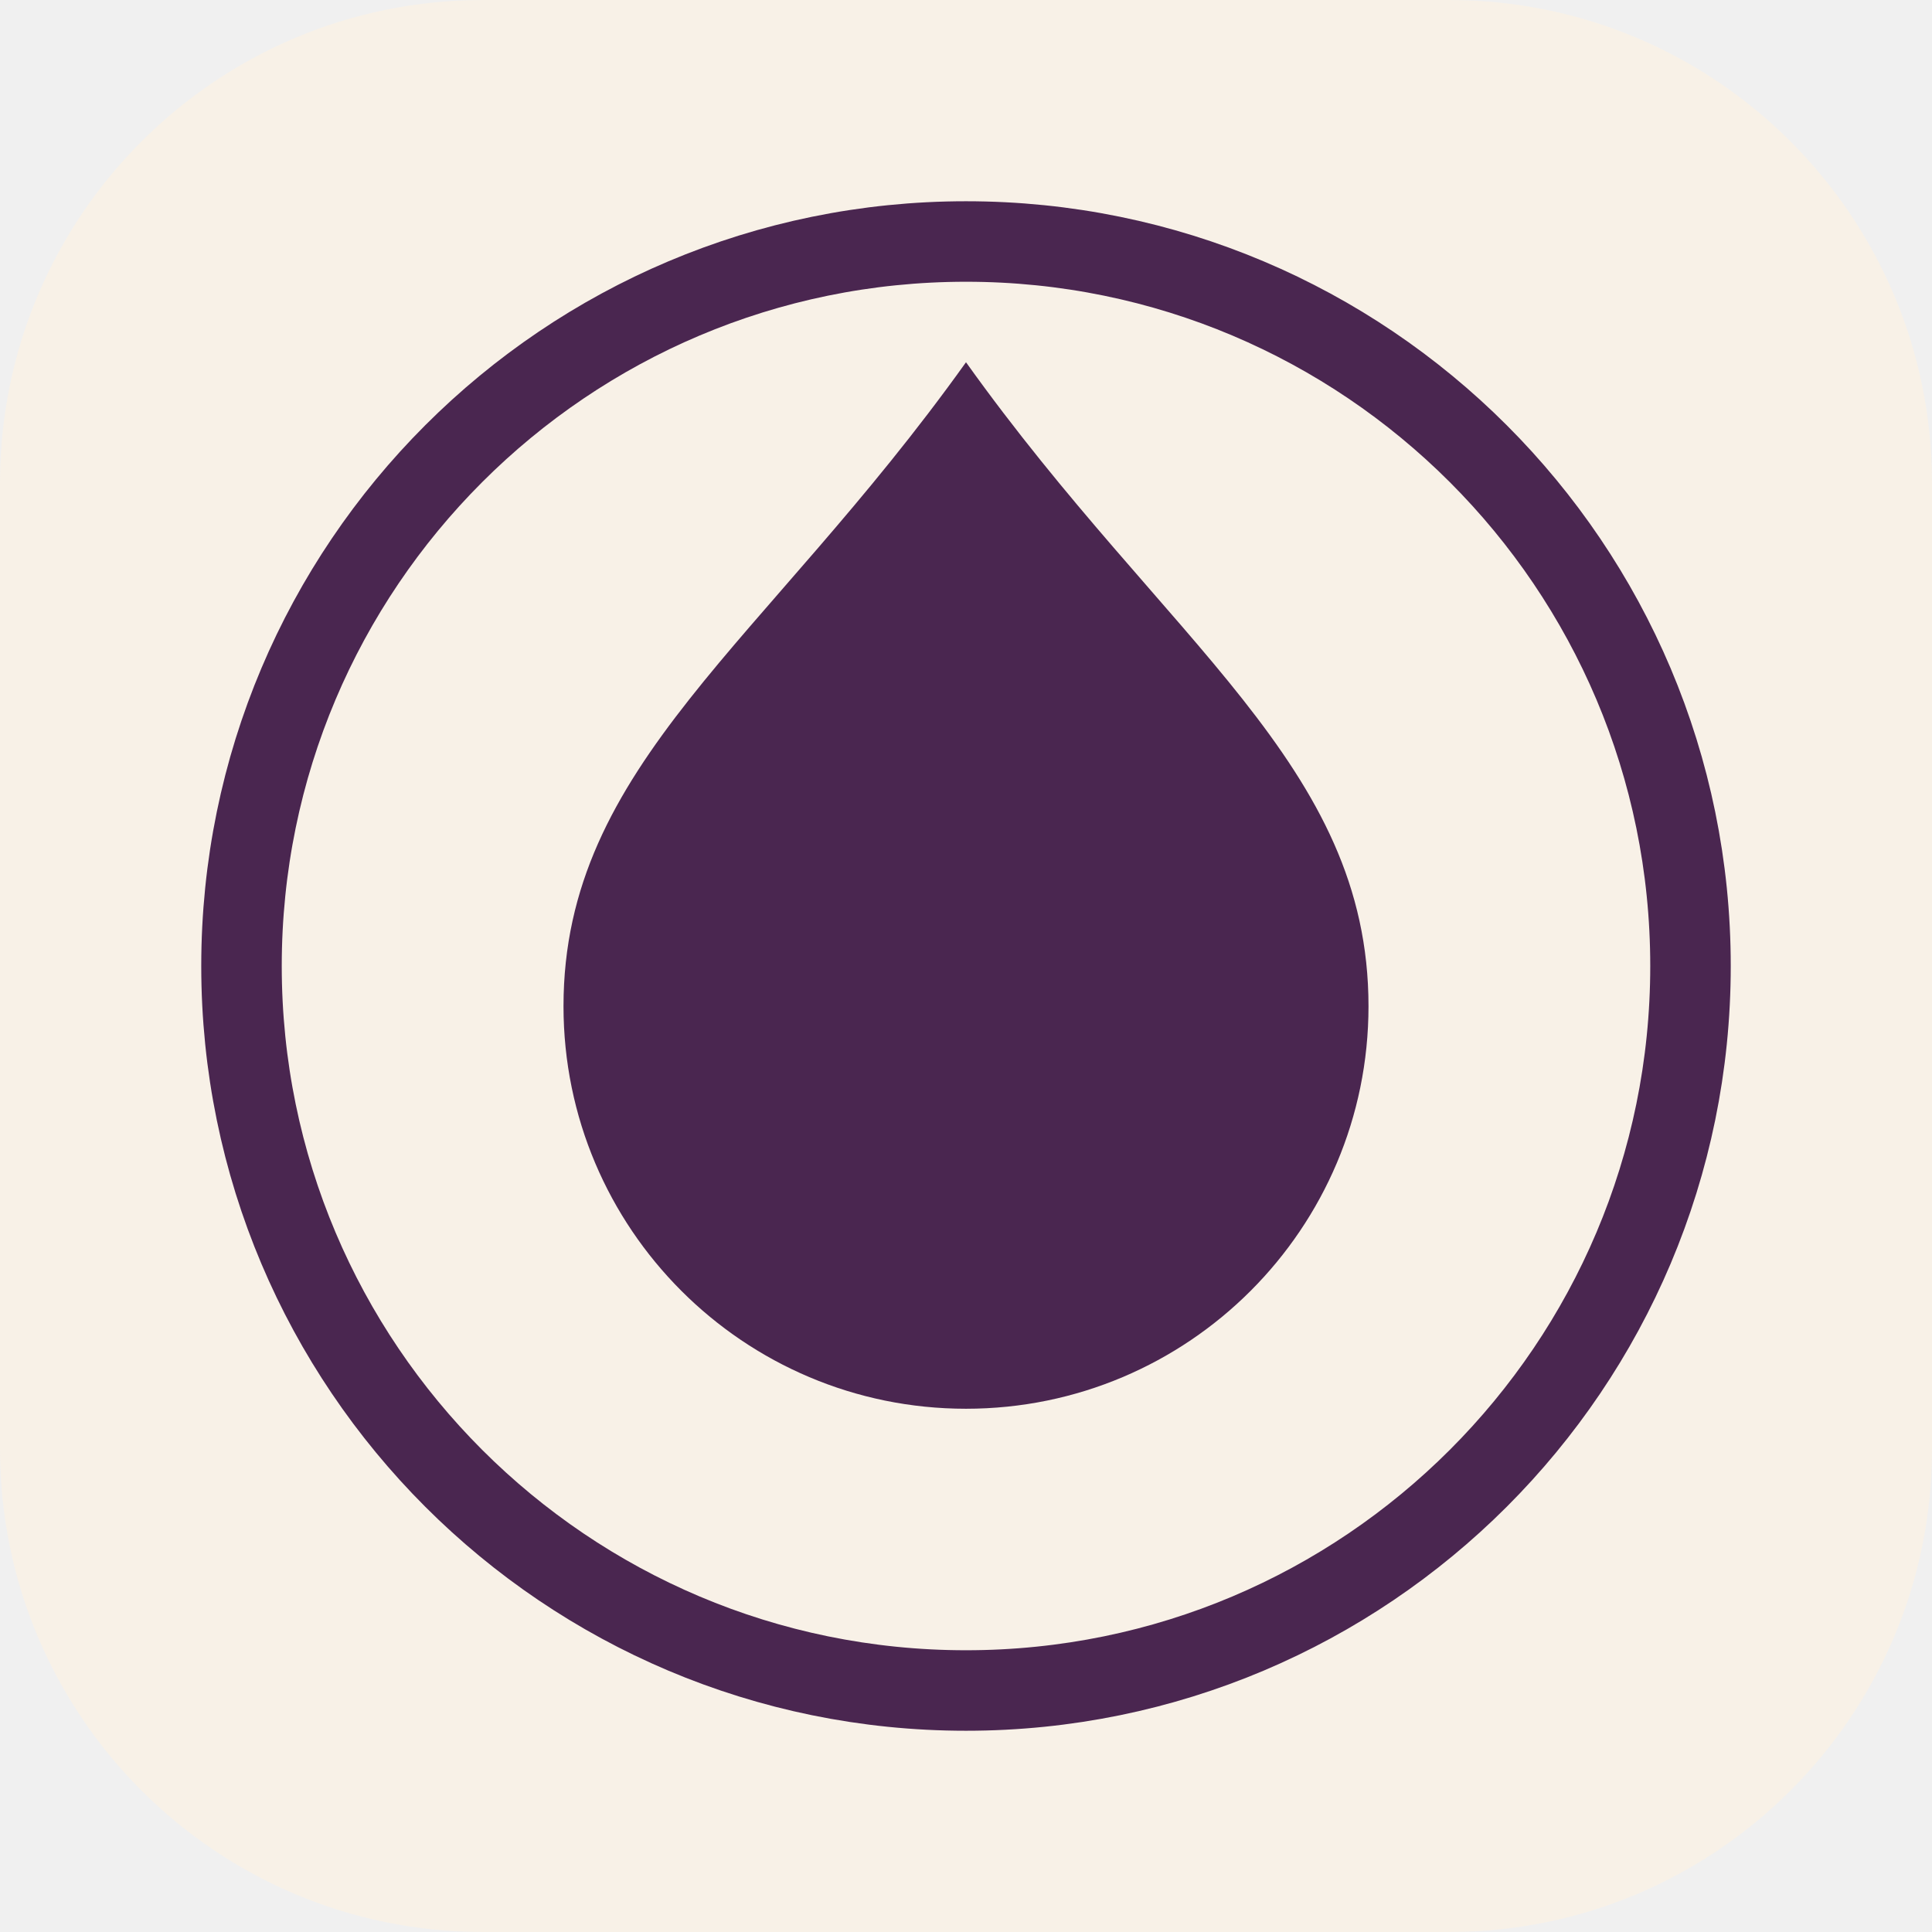
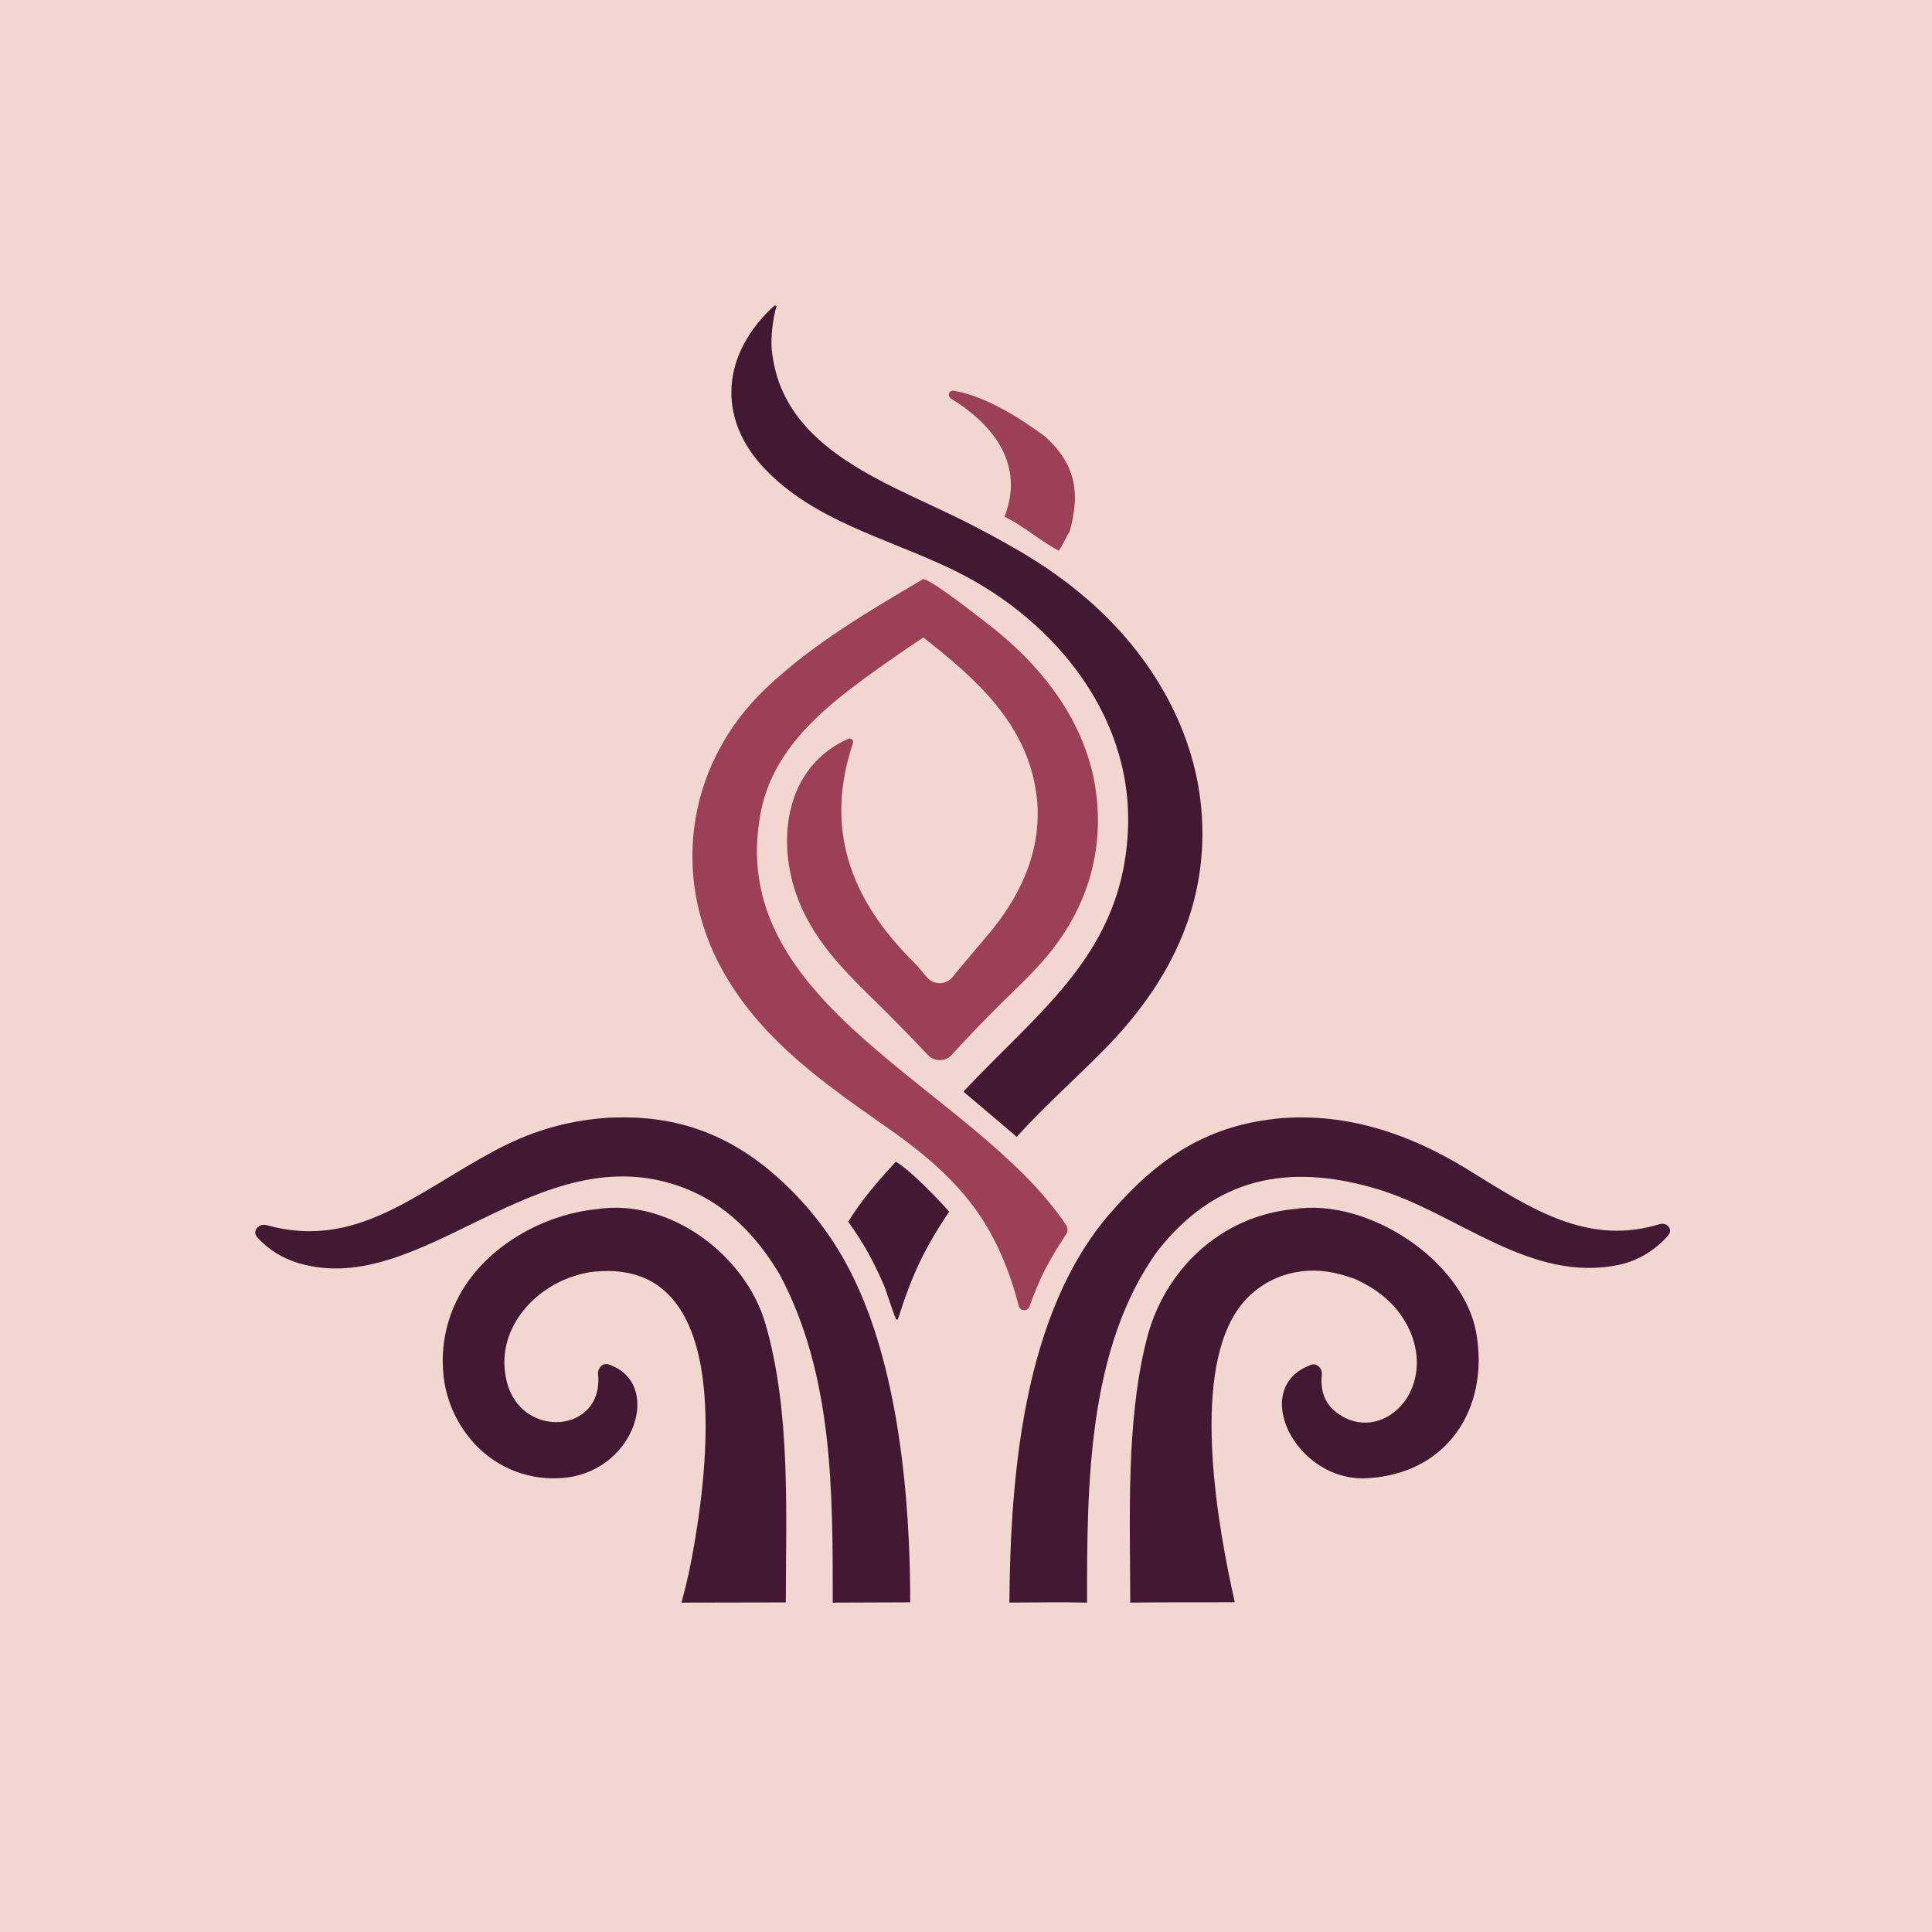
- <svg xmlns="http://www.w3.org/2000/svg" viewBox="0 0 48 48">
-   <rect width="48" height="48" rx="12" fill="#F8F1E7" />
-   <circle cx="24" cy="24" r="18" fill="none" stroke="#4A2650" stroke-width="2" />
-   <path d="M24 9c-5 7-10 10-10 16a10 10 0 0 0 20 0c0-6-5-9-10-16Z" fill="#4A2650" />
+ <svg xmlns="http://www.w3.org/2000/svg" width="1091" height="1091" viewBox="0 0 1091 1091" fill="none">
+   <g clip-path="url(#clip0_1_55)">
+     <path d="M0 0H753.5H1091V593.5V1091H0V0Z" fill="#F2D7D0" />
+     <path d="M521.311 327C526.179 327.148 559.765 353.736 564.801 357.943C594.638 382.867 616.974 415.548 619.708 454.936C621.95 487.246 611.214 516.658 590.089 541.303C581.812 550.959 572.701 559.315 563.672 568.318C554.695 577.199 545.963 586.317 537.485 595.661C533.906 599.604 527.712 599.685 524.056 595.814C516.547 587.866 508.926 580.021 501.195 572.283C481.233 552.387 461.176 534.816 450.751 507.951C437.784 474.538 443.576 432.788 479.094 417.189C480.65 416.505 482.202 418.038 481.662 419.65C465.687 467.372 479.544 507.102 515.669 543.005C518.041 545.363 520.716 548.51 523.324 551.743C527.098 556.42 534.273 556.322 538.018 551.622C545.186 542.628 552.72 534.257 560.129 525.18C577.769 503.57 588.829 477.564 585.361 449.32C580.446 409.287 551.575 383.582 521.405 359.998C510.152 367.423 499.084 375.119 488.212 383.077C461.835 402.383 436.512 424.705 429.808 457.744C407.444 567.974 549.369 613.452 601.999 691.701C603.116 693.362 603.062 695.526 601.949 697.19C591.939 712.167 586.787 722.474 581.329 737.824C580.312 740.684 576.087 740.507 575.32 737.57C572.643 727.321 569.658 718.13 564.988 707.613C550.311 674.563 526.921 654.654 497.558 634.367C464.296 610.986 432.884 588.622 411.338 553.701C377.868 499.457 386.179 432.464 432.802 388.414C459.352 363.327 489.925 345.59 521.311 327Z" fill="#9B4057" />
+     <path d="M437.112 172.763C437.531 172.381 438.202 172.511 438.446 173.022C436.467 179.597 435.167 190.573 435.812 197.295C441.396 255.479 504.553 273.448 548.8 296.467C573.667 309.404 593.628 320.689 614.438 338.764C650.533 370.111 675.804 413.347 678.703 461.025C681.859 512.924 659.597 556.104 623.612 592.647C607.476 609.032 589.389 625.063 574.118 642L568.917 637.517L544.045 616.431C587.398 570.095 634.647 537.644 637.002 467.121C639.184 401.798 592.629 346.982 535.072 320.318C499.804 303.684 459.862 293.903 432.123 265.013C403.869 235.586 408.088 199.233 437.112 172.763Z" fill="#431833" />
+     <path d="M730.662 682.775C772.45 676.244 826.623 711.944 833.709 753.111C840.95 795.317 817.381 832.352 771.858 834.765C731.608 836.901 705.09 783.488 740.348 770.73C743.771 769.491 746.793 772.817 746.426 776.439C745.392 786.668 748.758 795.294 759.848 800.812C765.731 803.707 772.549 804.165 778.777 802.072C786.426 799.553 792.781 793.363 796.218 786.335C805.514 767.322 797.07 745.044 781.348 732.124C776.092 727.806 771.496 725.228 765.459 722.344C753.802 718.102 743.08 716.126 730.627 718.65C717.15 721.387 705.388 729.421 698.057 740.896C672.877 779.54 687.769 862.543 697.281 904.787C677.591 904.918 657.947 904.706 638.24 905C638.223 856.688 635.702 803.773 647.402 756.754C657.17 717.505 688.857 686.768 730.662 682.775Z" fill="#431833" />
+     <path d="M337.453 682.751C378.304 676.624 420.943 708.88 432.134 747.18C446.583 796.631 443.814 853.565 443.743 904.885L384.803 905C387.826 894.453 390.264 882.605 392.119 871.746C400.336 823.633 414.131 707.162 332.351 718.499C330.986 718.775 329.627 719.078 328.274 719.408C301.172 726.107 279 751.556 286.191 780.258C294.43 813.143 340.895 809.387 337.735 776.236C337.398 772.702 340.237 769.373 343.607 770.488C374.359 780.662 358.969 829.67 320.045 834.353C303.877 836.357 287.579 831.783 274.865 821.67C261.304 810.959 252.33 794.152 250.484 777.1C248.118 756.049 254.491 734.951 268.133 718.668C284.709 698.571 311.489 685.197 337.453 682.751Z" fill="#431833" />
+     <path d="M724.129 631.395C761.242 628.659 795.703 640.359 827.041 659.358C856.43 677.177 886.95 699.146 923.323 694.31C928.338 693.643 932.731 692.619 937.059 691.317C941.399 690.012 944.961 694.237 941.993 697.661C934.976 705.756 925.375 711.771 914.855 714.106C864.1 725.206 822.891 684.593 776.466 671.075C727.138 656.713 686.233 665.068 653.825 706.221C613.9 761.178 613.83 839.56 613.867 905C599.81 904.624 584.182 904.967 570 904.967C570.559 833.058 577.93 741.81 626.68 685.393C653.928 653.859 682.054 634.939 724.129 631.395Z" fill="#431833" />
+     <path d="M341.329 631.343C343.907 631.04 349.359 631.006 352.034 631C389.979 630.916 419.697 645.206 446.227 671.551C460.048 685.219 471.566 701.003 480.343 718.3C507.285 770.959 514.054 846.063 514 904.836L470.239 905C470.285 842.038 470.525 776.083 440.062 719.302C427.071 697.737 409.911 679.763 385.83 670.653C303.976 639.685 238.628 733.755 168.909 713.384C159.369 710.596 151.573 705.605 145.327 698.791C142.122 695.295 146.04 690.577 150.61 691.849C200.891 705.844 234.61 673.789 278.567 650.19C299.013 639.213 318.258 633.217 341.329 631.343Z" fill="#431833" />
+     <path d="M537.359 225.326C534.774 223.738 535.676 220.17 538.668 220.671C556.944 223.731 576.793 236.642 590.074 246.433C608.452 263.032 609.677 279.631 604.01 300.328C602.373 302.407 599.63 308.962 597.834 311C587.445 305.458 577.875 296.905 567.205 291.777C578.538 263.198 561.995 240.471 537.359 225.326Z" fill="#9B4057" />
+     <path d="M505.897 656C514.552 661.232 529.248 676.662 536 684.212C521.465 705.957 514.983 720.141 507.148 744.714C506.876 745.314 506.165 745.365 505.899 744.762C504.115 740.709 500.484 728.804 499.033 725.489C492.83 711.324 487.877 702.444 479 689.908C486.368 677.796 496.294 666.376 505.897 656Z" fill="#431833" />
+   </g>
+   <defs>
+     <clipPath id="clip0_1_55">
+       <rect width="1091" height="1091" fill="white" />
+     </clipPath>
+   </defs>
</svg>
